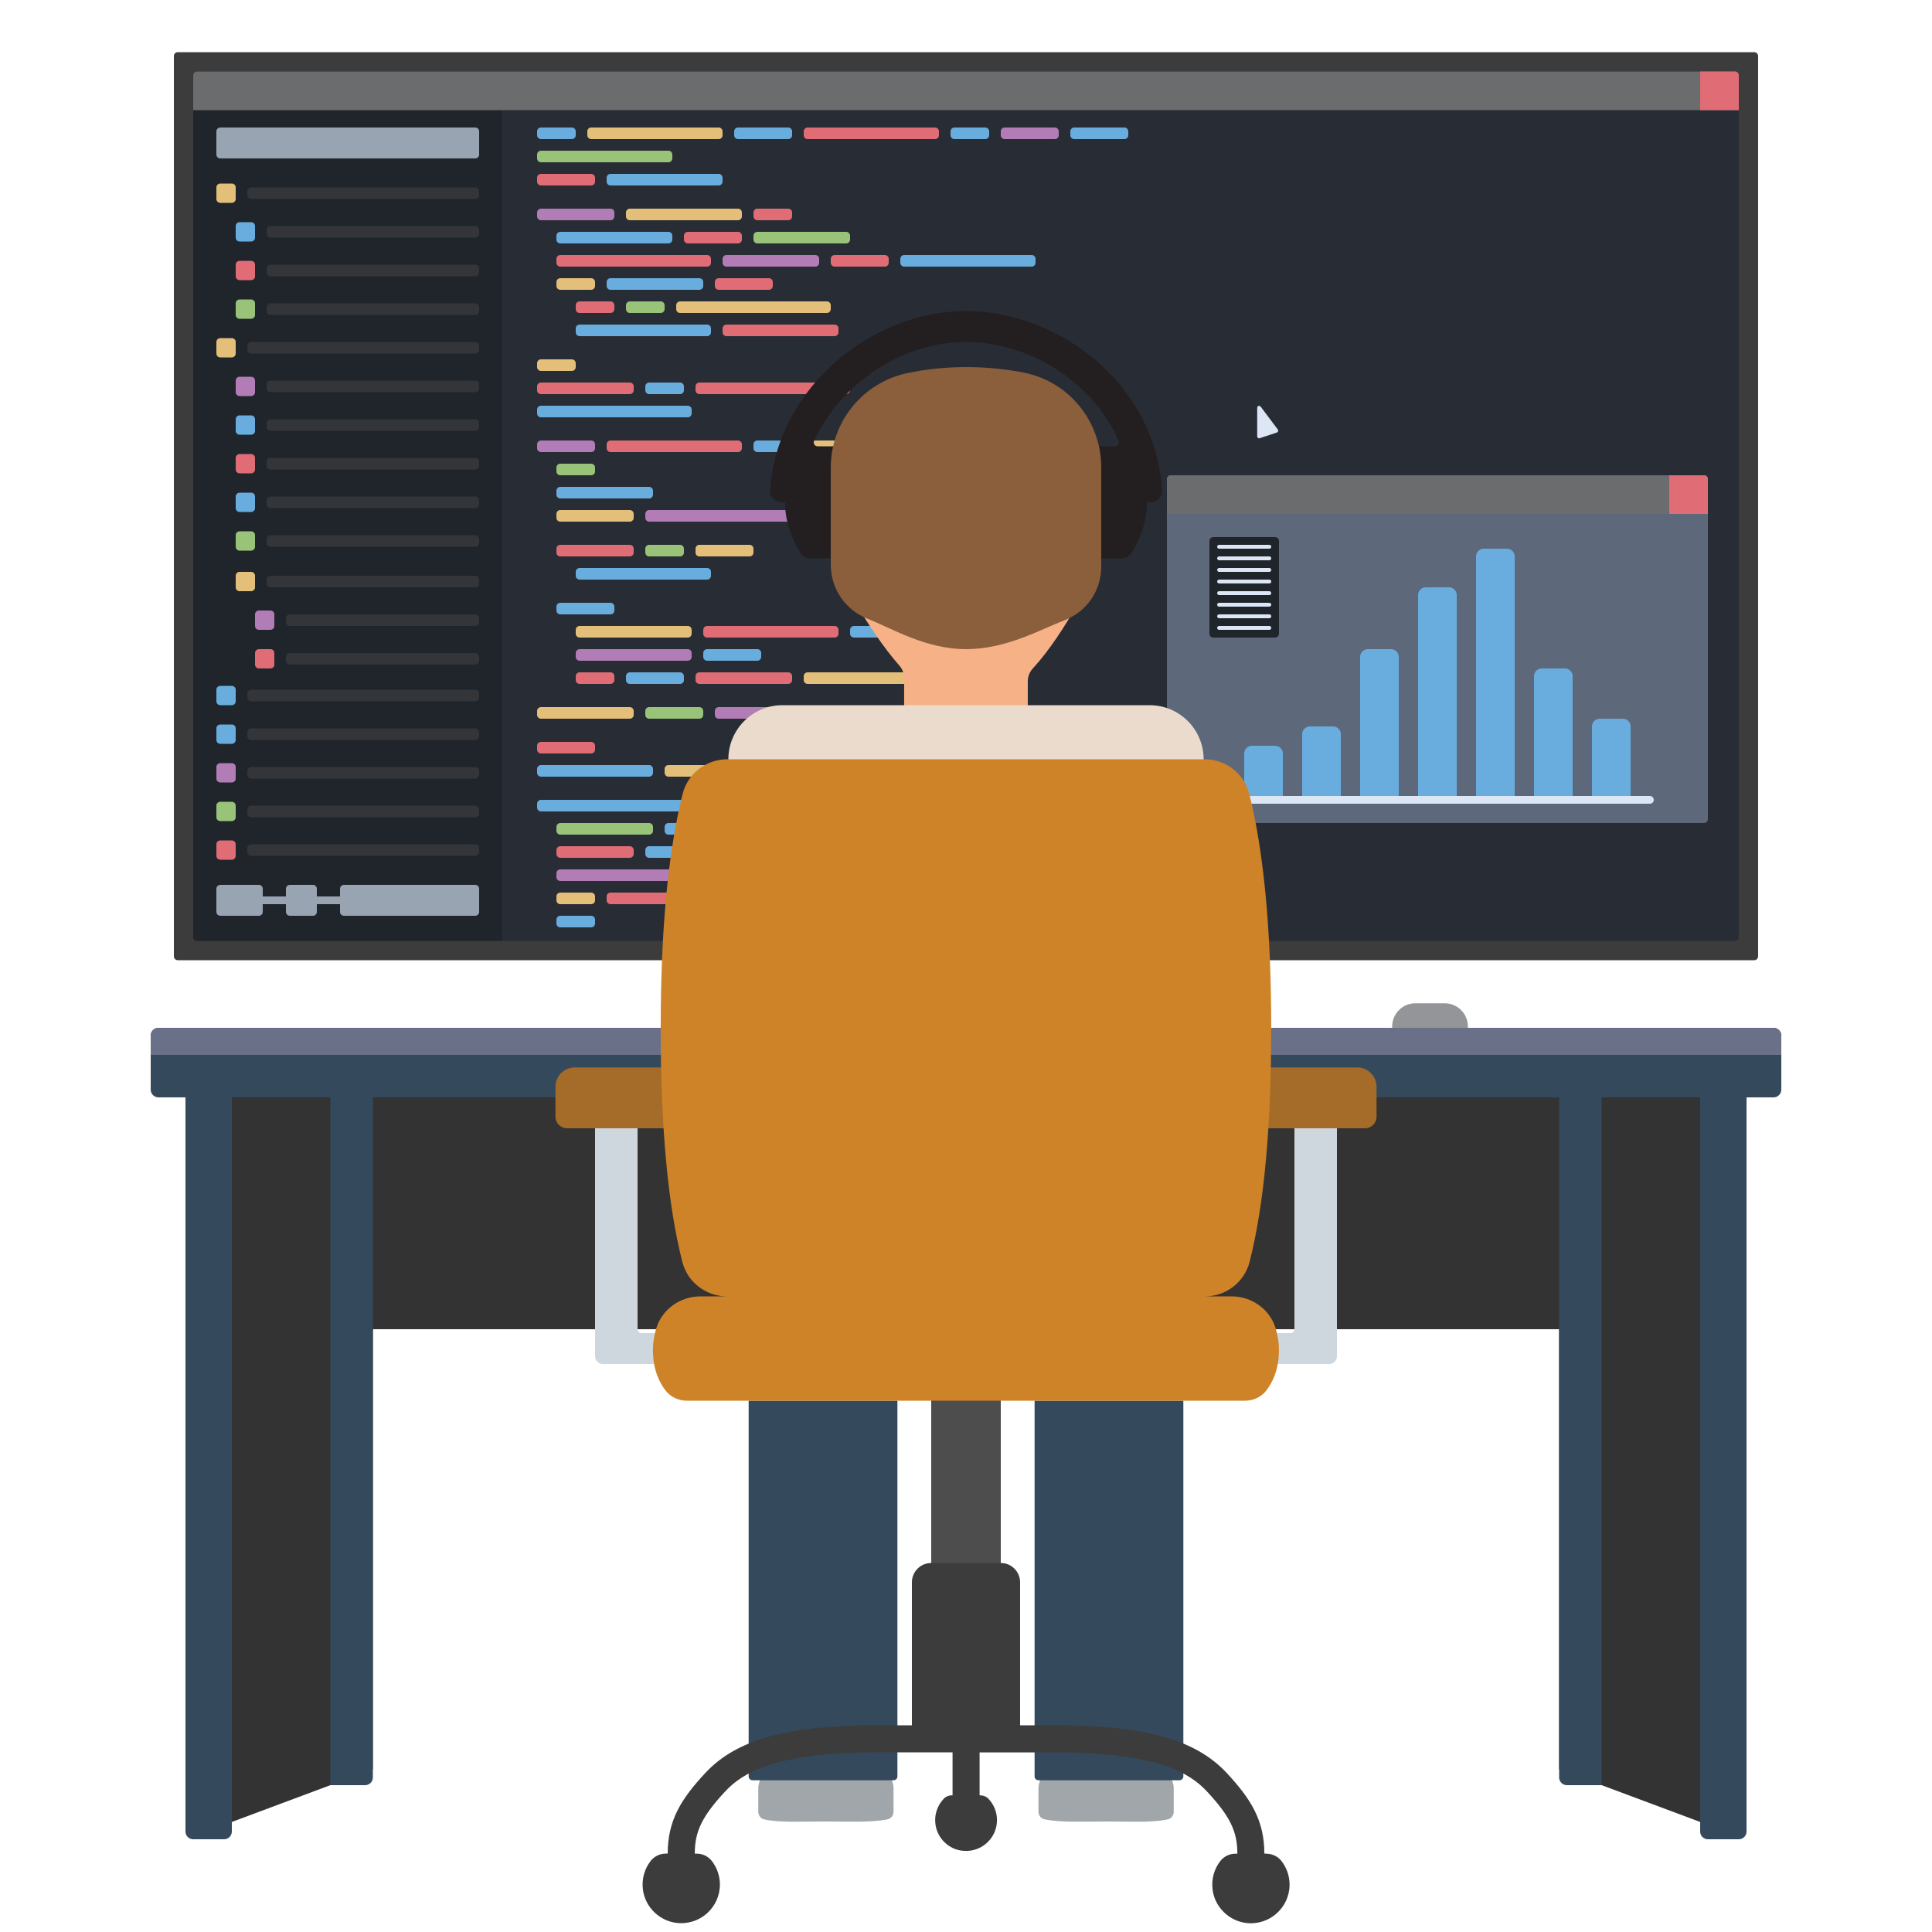
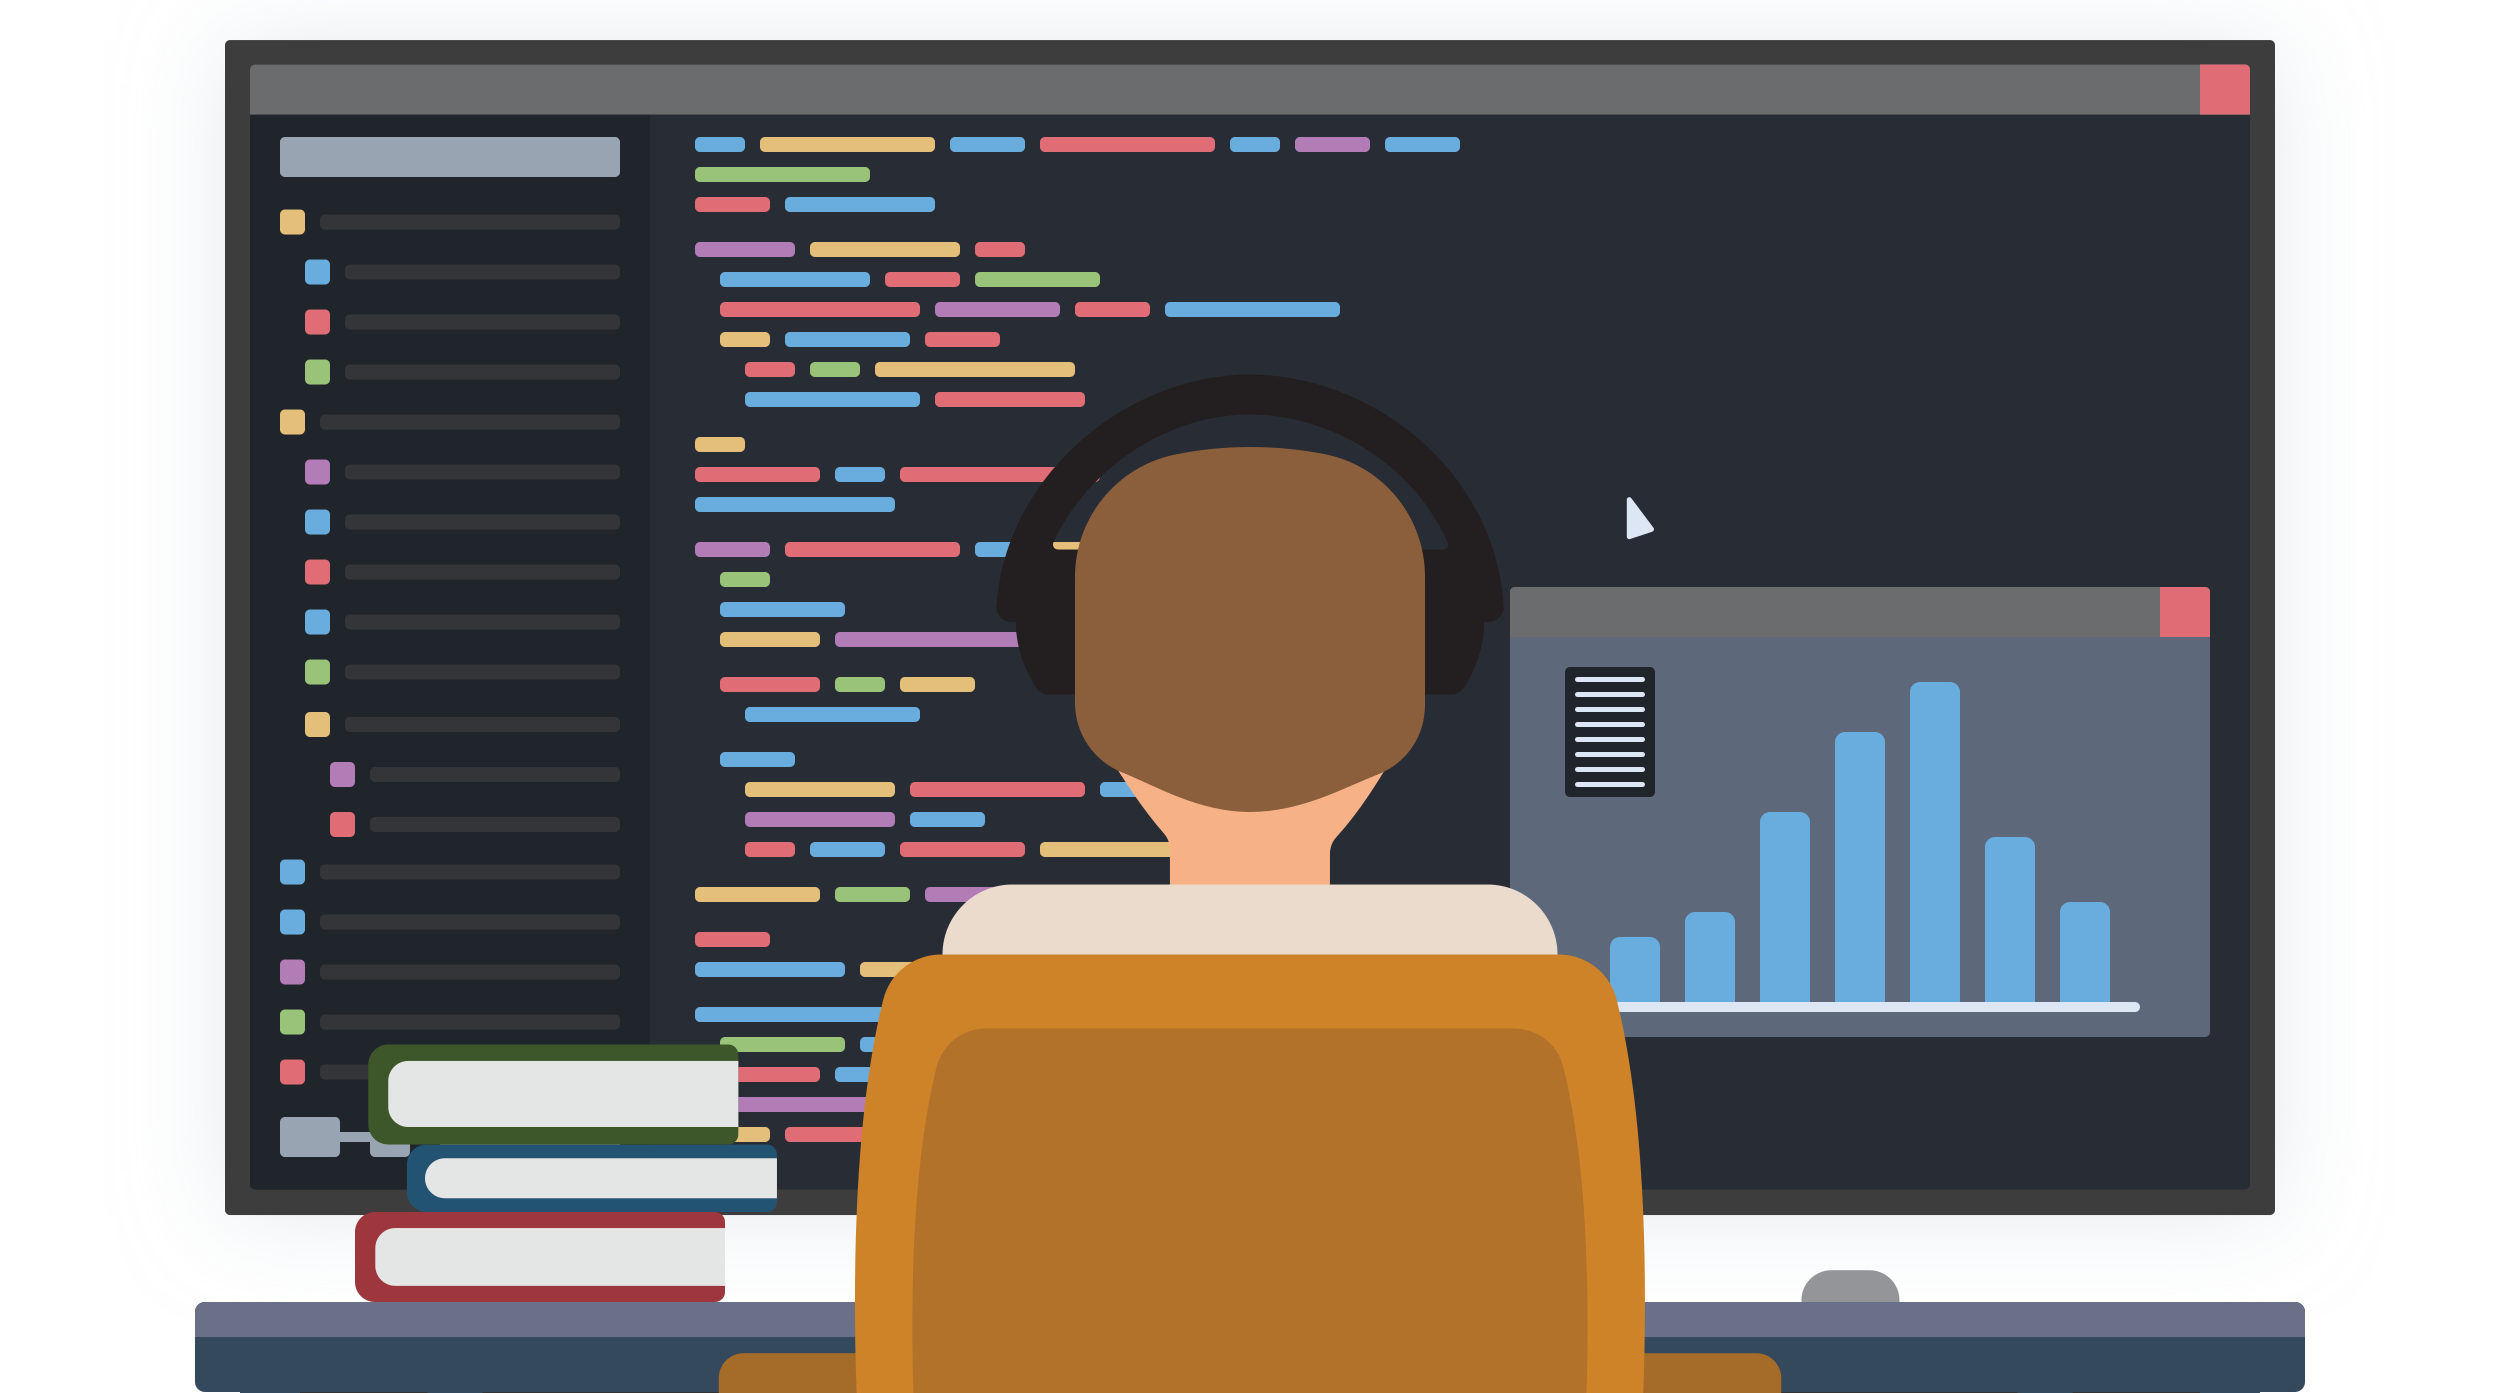
- <svg xmlns="http://www.w3.org/2000/svg" viewBox="0 0 500 500">
+ <svg xmlns="http://www.w3.org/2000/svg" viewBox="0 0 500 278.52">
  <defs>
    <style>
      .cls-1 {
-         fill: #343538;
-       }
- 
-       .cls-1, .cls-2, .cls-3, .cls-4, .cls-5, .cls-6, .cls-7, .cls-8, .cls-9, .cls-10, .cls-11, .cls-12, .cls-13, .cls-14, .cls-15, .cls-16, .cls-17, .cls-18, .cls-19, .cls-20, .cls-21, .cls-22, .cls-23, .cls-24, .cls-25, .cls-26 {
-         stroke-width: 0px;
+         fill: #3e572a;
      }

      .cls-2 {
-         fill: #5e687b;
+         fill: #e4bf7a;
      }

      .cls-3 {
-         fill: #a0a6aa;
+         fill: #99a4b2;
      }

      .cls-4 {
+         fill: #ce8329;
+       }
+ 
+       .cls-5 {
+         fill: #333;
+       }
+ 
+       .cls-6 {
+         fill: #9e363e;
+       }
+ 
+       .cls-7 {
+         fill: #231f20;
+       }
+ 
+       .cls-8 {
        fill: #6a6c6e;
      }

-       .cls-5 {
-         fill: #231f20;
-       }
- 
-       .cls-6 {
-         fill: #333;
-       }
- 
-       .cls-7 {
-         fill: #ced7dd;
-       }
- 
-       .cls-8 {
+       .cls-9 {
+         fill: #b2722a;
+       }
+ 
+       .cls-10 {
+         fill: #f6b286;
+       }
+ 
+       .cls-11 {
+         fill: #99c379;
+       }
+ 
+       .cls-12 {
+         fill: #282c34;
+       }
+ 
+       .cls-13 {
+         fill: #8b5e3c;
+       }
+ 
+       .cls-14 {
+         fill: #697087;
+       }
+ 
+       .cls-15 {
+         fill: #235373;
+       }
+ 
+       .cls-16 {
+         fill: #eadbcc;
+       }
+ 
+       .cls-17 {
+         fill: #3c3c3c;
+         filter: url(#outer-glow-1);
+       }
+ 
+       .cls-18 {
+         fill: #939598;
+       }
+ 
+       .cls-19 {
+         fill: #dde6f5;
+       }
+ 
+       .cls-20 {
        fill: #e06c75;
-       }
- 
-       .cls-9 {
-         fill: #4d4d4e;
-       }
- 
-       .cls-10 {
-         fill: #eadbcc;
-       }
- 
-       .cls-11 {
-         fill: #99a4b2;
-       }
- 
-       .cls-12 {
-         fill: #ce8329;
-       }
- 
-       .cls-13 {
-         fill: #69addf;
-       }
- 
-       .cls-14 {
-         fill: #a56b28;
-       }
- 
-       .cls-15 {
-         fill: #3c3c3c;
-       }
- 
-       .cls-16 {
-         fill: #dde6f5;
-       }
- 
-       .cls-17 {
-         fill: #99c379;
-       }
- 
-       .cls-18 {
-         fill: #282c34;
-       }
- 
-       .cls-19 {
-         fill: #20252b;
-       }
- 
-       .cls-20 {
-         fill: #35495c;
      }

      .cls-21 {
        fill: #b27cb6;
      }

      .cls-22 {
-         fill: #f6b286;
+         fill: #a56b28;
      }

      .cls-23 {
-         fill: #939598;
+         fill: #5e687b;
      }

      .cls-24 {
-         fill: #8b5e3c;
+         fill: #20252b;
      }

      .cls-25 {
-         fill: #e4bf7a;
+         fill: #e4e5e5;
      }

      .cls-26 {
-         fill: #697087;
+         fill: #69addf;
+       }
+ 
+       .cls-27 {
+         fill: #35495c;
+       }
+ 
+       .cls-28 {
+         fill: #343538;
      }
    </style>
+     <filter id="outer-glow-1" filterUnits="userSpaceOnUse">
+       <feOffset dx="0" dy="0" />
+       <feGaussianBlur result="blur" stdDeviation="10" />
+       <feFlood flood-color="#ced7dd" flood-opacity=".5" />
+       <feComposite in2="blur" operator="in" />
+       <feComposite in="SourceGraphic" />
+     </filter>
  </defs>
  <g id="Screen">
-     <rect id="Bezel" class="cls-15" x="45" y="13.5" width="410" height="235" rx="1" ry="1" />
-     <rect id="Dispaly" class="cls-18" x="50" y="18.5" width="400" height="225" rx="1" ry="1" />
+     <rect id="Bezel" class="cls-17" x="45" y="8.01" width="410" height="235" rx="1" ry="1" />
+     <rect id="Dispaly" class="cls-12" x="50" y="12.9" width="400" height="225" rx="1" ry="1" />
    <g id="On-Screen">
-       <g id="Main_Window" data-name="Main Window">
+       <g id="Main_Window">
        <g id="Text">
-           <rect class="cls-13" x="144" y="237" width="10" height="3" rx="1" ry="1" />
-           <rect class="cls-25" x="144" y="231" width="10" height="3" rx="1" ry="1" />
-           <rect class="cls-25" x="185" y="219" width="10" height="3" rx="1" ry="1" />
-           <rect class="cls-13" x="172" y="213" width="10" height="3" rx="1" ry="1" />
-           <rect class="cls-13" x="195" y="198" width="10" height="3" rx="1" ry="1" />
-           <rect class="cls-17" x="167" y="141" width="10" height="3" rx="1" ry="1" />
-           <rect class="cls-8" x="210" y="132" width="10" height="3" rx="1" ry="1" />
-           <rect class="cls-13" x="195" y="114" width="10" height="3" rx="1" ry="1" />
-           <rect class="cls-13" x="167" y="99" width="10" height="3" rx="1" ry="1" />
-           <rect class="cls-25" x="139" y="93" width="10" height="3" rx="1" ry="1" />
-           <rect class="cls-17" x="162" y="78" width="10" height="3" rx="1" ry="1" />
-           <rect class="cls-13" x="139" y="33" width="10" height="3" rx="1" ry="1" />
-           <rect class="cls-13" x="220" y="162" width="10" height="3" rx="1" ry="1" />
-           <rect class="cls-8" x="149" y="78" width="10" height="3" rx="1" ry="1" />
-           <rect class="cls-17" x="144" y="120" width="10" height="3" rx="1" ry="1" />
-           <rect class="cls-25" x="144" y="72" width="10" height="3" rx="1" ry="1" />
-           <rect class="cls-8" x="195" y="54" width="10" height="3" rx="1" ry="1" />
-           <rect class="cls-13" x="246" y="33" width="10" height="3" rx="1" ry="1" />
-           <rect class="cls-8" x="149" y="174" width="10" height="3" rx="1" ry="1" />
-           <rect class="cls-8" x="139" y="45" width="15" height="3" rx="1" ry="1" />
-           <rect class="cls-13" x="167" y="219" width="15" height="3" rx="1" ry="1" />
-           <rect class="cls-8" x="139" y="192" width="15" height="3" rx="1" ry="1" />
-           <rect class="cls-17" x="167" y="183" width="15" height="3" rx="1" ry="1" />
-           <rect class="cls-13" x="162" y="174" width="15" height="3" rx="1" ry="1" />
-           <rect class="cls-25" x="180" y="141" width="15" height="3" rx="1" ry="1" />
-           <rect class="cls-8" x="185" y="72" width="15" height="3" rx="1" ry="1" />
-           <rect class="cls-13" x="190" y="33" width="15" height="3" rx="1" ry="1" />
-           <rect class="cls-21" x="259" y="33" width="15" height="3" rx="1" ry="1" />
-           <rect class="cls-13" x="144" y="156" width="15" height="3" rx="1" ry="1" />
-           <rect class="cls-8" x="215" y="66" width="15" height="3" rx="1" ry="1" />
-           <rect class="cls-13" x="277" y="33" width="15" height="3" rx="1" ry="1" />
-           <rect class="cls-13" x="182" y="168" width="15" height="3" rx="1" ry="1" />
-           <rect class="cls-17" x="233" y="162" width="15" height="3" rx="1" ry="1" />
-           <rect class="cls-8" x="177" y="60" width="15" height="3" rx="1" ry="1" />
-           <rect class="cls-21" x="139" y="114" width="15" height="3" rx="1" ry="1" />
-           <rect class="cls-17" x="144" y="213" width="25" height="3" rx="1" ry="1" />
-           <rect class="cls-25" x="139" y="183" width="25" height="3" rx="1" ry="1" />
-           <rect class="cls-8" x="180" y="174" width="25" height="3" rx="1" ry="1" />
-           <rect class="cls-13" x="144" y="126" width="25" height="3" rx="1" ry="1" />
-           <rect class="cls-8" x="139" y="99" width="25" height="3" rx="1" ry="1" />
-           <rect class="cls-13" x="157" y="72" width="25" height="3" rx="1" ry="1" />
-           <rect class="cls-21" x="187" y="66" width="25" height="3" rx="1" ry="1" />
-           <rect class="cls-17" x="195" y="60" width="25" height="3" rx="1" ry="1" />
-           <rect class="cls-25" x="208" y="174" width="35" height="3" rx="1" ry="1" />
-           <rect class="cls-13" x="149" y="84" width="35" height="3" rx="1" ry="1" />
-           <rect class="cls-8" x="208" y="33" width="35" height="3" rx="1" ry="1" />
-           <rect class="cls-13" x="149" y="147" width="35" height="3" rx="1" ry="1" />
-           <rect class="cls-8" x="157" y="114" width="35" height="3" rx="1" ry="1" />
-           <rect class="cls-13" x="233" y="66" width="35" height="3" rx="1" ry="1" />
-           <rect class="cls-17" x="139" y="39" width="35" height="3" rx="1" ry="1" />
-           <rect class="cls-25" x="152" y="33" width="35" height="3" rx="1" ry="1" />
-           <rect class="cls-8" x="182" y="162" width="35" height="3" rx="1" ry="1" />
-           <rect class="cls-8" x="144" y="219" width="20" height="3" rx="1" ry="1" />
-           <rect class="cls-25" x="172" y="198" width="20" height="3" rx="1" ry="1" />
-           <rect class="cls-21" x="185" y="183" width="20" height="3" rx="1" ry="1" />
-           <rect class="cls-8" x="144" y="141" width="20" height="3" rx="1" ry="1" />
-           <rect class="cls-25" x="144" y="132" width="20" height="3" rx="1" ry="1" />
-           <rect class="cls-25" x="208" y="114" width="20" height="3" rx="1" ry="1" />
-           <rect class="cls-21" x="139" y="54" width="20" height="3" rx="1" ry="1" />
-           <rect class="cls-8" x="182" y="207" width="20" height="3" rx="1" ry="1" />
-           <rect class="cls-8" x="157" y="231" width="30" height="3" rx="1" ry="1" />
-           <rect class="cls-21" x="149" y="168" width="30" height="3" rx="1" ry="1" />
-           <rect class="cls-8" x="187" y="84" width="30" height="3" rx="1" ry="1" />
-           <rect class="cls-13" x="157" y="45" width="30" height="3" rx="1" ry="1" />
-           <rect class="cls-13" x="139" y="198" width="30" height="3" rx="1" ry="1" />
-           <rect class="cls-25" x="149" y="162" width="30" height="3" rx="1" ry="1" />
-           <rect class="cls-13" x="144" y="60" width="30" height="3" rx="1" ry="1" />
-           <rect class="cls-25" x="162" y="54" width="30" height="3" rx="1" ry="1" />
-           <rect class="cls-21" x="144" y="225" width="40" height="3" rx="1" ry="1" />
-           <rect class="cls-13" x="139" y="207" width="40" height="3" rx="1" ry="1" />
-           <rect class="cls-21" x="167" y="132" width="40" height="3" rx="1" ry="1" />
-           <rect class="cls-13" x="139" y="105" width="40" height="3" rx="1" ry="1" />
-           <rect class="cls-8" x="180" y="99" width="40" height="3" rx="1" ry="1" />
-           <rect class="cls-25" x="175" y="78" width="40" height="3" rx="1" ry="1" />
-           <rect class="cls-8" x="144" y="66" width="40" height="3" rx="1" ry="1" />
+           <rect class="cls-26" x="144" y="231.4" width="10" height="3" rx="1" ry="1" />
+           <rect class="cls-2" x="144" y="225.4" width="10" height="3" rx="1" ry="1" />
+           <rect class="cls-2" x="185" y="213.4" width="10" height="3" rx="1" ry="1" />
+           <rect class="cls-26" x="172" y="207.4" width="10" height="3" rx="1" ry="1" />
+           <rect class="cls-26" x="195" y="192.4" width="10" height="3" rx="1" ry="1" />
+           <rect class="cls-11" x="167" y="135.4" width="10" height="3" rx="1" ry="1" />
+           <rect class="cls-20" x="210" y="126.4" width="10" height="3" rx="1" ry="1" />
+           <rect class="cls-26" x="195" y="108.4" width="10" height="3" rx="1" ry="1" />
+           <rect class="cls-26" x="167" y="93.4" width="10" height="3" rx="1" ry="1" />
+           <rect class="cls-2" x="139" y="87.4" width="10" height="3" rx="1" ry="1" />
+           <rect class="cls-11" x="162" y="72.4" width="10" height="3" rx="1" ry="1" />
+           <rect class="cls-26" x="139" y="27.4" width="10" height="3" rx="1" ry="1" />
+           <rect class="cls-26" x="220" y="156.4" width="10" height="3" rx="1" ry="1" />
+           <rect class="cls-20" x="149" y="72.4" width="10" height="3" rx="1" ry="1" />
+           <rect class="cls-11" x="144" y="114.4" width="10" height="3" rx="1" ry="1" />
+           <rect class="cls-2" x="144" y="66.4" width="10" height="3" rx="1" ry="1" />
+           <rect class="cls-20" x="195" y="48.4" width="10" height="3" rx="1" ry="1" />
+           <rect class="cls-26" x="246" y="27.4" width="10" height="3" rx="1" ry="1" />
+           <rect class="cls-20" x="149" y="168.4" width="10" height="3" rx="1" ry="1" />
+           <rect class="cls-20" x="139" y="39.4" width="15" height="3" rx="1" ry="1" />
+           <rect class="cls-26" x="167" y="213.4" width="15" height="3" rx="1" ry="1" />
+           <rect class="cls-20" x="139" y="186.4" width="15" height="3" rx="1" ry="1" />
+           <rect class="cls-11" x="167" y="177.4" width="15" height="3" rx="1" ry="1" />
+           <rect class="cls-26" x="162" y="168.4" width="15" height="3" rx="1" ry="1" />
+           <rect class="cls-2" x="180" y="135.4" width="15" height="3" rx="1" ry="1" />
+           <rect class="cls-20" x="185" y="66.4" width="15" height="3" rx="1" ry="1" />
+           <rect class="cls-26" x="190" y="27.4" width="15" height="3" rx="1" ry="1" />
+           <rect class="cls-21" x="259" y="27.4" width="15" height="3" rx="1" ry="1" />
+           <rect class="cls-26" x="144" y="150.4" width="15" height="3" rx="1" ry="1" />
+           <rect class="cls-20" x="215" y="60.4" width="15" height="3" rx="1" ry="1" />
+           <rect class="cls-26" x="277" y="27.4" width="15" height="3" rx="1" ry="1" />
+           <rect class="cls-26" x="182" y="162.4" width="15" height="3" rx="1" ry="1" />
+           <rect class="cls-11" x="233" y="156.4" width="15" height="3" rx="1" ry="1" />
+           <rect class="cls-20" x="177" y="54.4" width="15" height="3" rx="1" ry="1" />
+           <rect class="cls-21" x="139" y="108.4" width="15" height="3" rx="1" ry="1" />
+           <rect class="cls-11" x="144" y="207.4" width="25" height="3" rx="1" ry="1" />
+           <rect class="cls-2" x="139" y="177.4" width="25" height="3" rx="1" ry="1" />
+           <rect class="cls-20" x="180" y="168.4" width="25" height="3" rx="1" ry="1" />
+           <rect class="cls-26" x="144" y="120.4" width="25" height="3" rx="1" ry="1" />
+           <rect class="cls-20" x="139" y="93.4" width="25" height="3" rx="1" ry="1" />
+           <rect class="cls-26" x="157" y="66.4" width="25" height="3" rx="1" ry="1" />
+           <rect class="cls-21" x="187" y="60.4" width="25" height="3" rx="1" ry="1" />
+           <rect class="cls-11" x="195" y="54.4" width="25" height="3" rx="1" ry="1" />
+           <rect class="cls-2" x="208" y="168.4" width="35" height="3" rx="1" ry="1" />
+           <rect class="cls-26" x="149" y="78.4" width="35" height="3" rx="1" ry="1" />
+           <rect class="cls-20" x="208" y="27.4" width="35" height="3" rx="1" ry="1" />
+           <rect class="cls-26" x="149" y="141.4" width="35" height="3" rx="1" ry="1" />
+           <rect class="cls-20" x="157" y="108.4" width="35" height="3" rx="1" ry="1" />
+           <rect class="cls-26" x="233" y="60.4" width="35" height="3" rx="1" ry="1" />
+           <rect class="cls-11" x="139" y="33.4" width="35" height="3" rx="1" ry="1" />
+           <rect class="cls-2" x="152" y="27.4" width="35" height="3" rx="1" ry="1" />
+           <rect class="cls-20" x="182" y="156.4" width="35" height="3" rx="1" ry="1" />
+           <rect class="cls-20" x="144" y="213.4" width="20" height="3" rx="1" ry="1" />
+           <rect class="cls-2" x="172" y="192.4" width="20" height="3" rx="1" ry="1" />
+           <rect class="cls-21" x="185" y="177.4" width="20" height="3" rx="1" ry="1" />
+           <rect class="cls-20" x="144" y="135.4" width="20" height="3" rx="1" ry="1" />
+           <rect class="cls-2" x="144" y="126.4" width="20" height="3" rx="1" ry="1" />
+           <rect class="cls-2" x="208" y="108.4" width="20" height="3" rx="1" ry="1" />
+           <rect class="cls-21" x="139" y="48.4" width="20" height="3" rx="1" ry="1" />
+           <rect class="cls-20" x="182" y="201.4" width="20" height="3" rx="1" ry="1" />
+           <rect class="cls-20" x="157" y="225.4" width="30" height="3" rx="1" ry="1" />
+           <rect class="cls-21" x="149" y="162.4" width="30" height="3" rx="1" ry="1" />
+           <rect class="cls-20" x="187" y="78.4" width="30" height="3" rx="1" ry="1" />
+           <rect class="cls-26" x="157" y="39.4" width="30" height="3" rx="1" ry="1" />
+           <rect class="cls-26" x="139" y="192.4" width="30" height="3" rx="1" ry="1" />
+           <rect class="cls-2" x="149" y="156.4" width="30" height="3" rx="1" ry="1" />
+           <rect class="cls-26" x="144" y="54.4" width="30" height="3" rx="1" ry="1" />
+           <rect class="cls-2" x="162" y="48.4" width="30" height="3" rx="1" ry="1" />
+           <rect class="cls-21" x="144" y="219.4" width="40" height="3" rx="1" ry="1" />
+           <rect class="cls-26" x="139" y="201.4" width="40" height="3" rx="1" ry="1" />
+           <rect class="cls-21" x="167" y="126.4" width="40" height="3" rx="1" ry="1" />
+           <rect class="cls-26" x="139" y="99.4" width="40" height="3" rx="1" ry="1" />
+           <rect class="cls-20" x="180" y="93.4" width="40" height="3" rx="1" ry="1" />
+           <rect class="cls-2" x="175" y="72.4" width="40" height="3" rx="1" ry="1" />
+           <rect class="cls-20" x="144" y="60.4" width="40" height="3" rx="1" ry="1" />
        </g>
        <g id="Sidebar">
-           <path id="Base" class="cls-19" d="M50,28.5h80v215H51c-.55,0-1-.45-1-1V28.5h0Z" />
+           <path id="Base" class="cls-24" d="M50,22.9h80v215H51c-.55,0-1-.45-1-1V22.9h0Z" />
          <g id="Items">
-             <g id="Item_5" data-name="Item 5">
-               <rect id="Text-2" data-name="Text" class="cls-1" x="64" y="218.5" width="60" height="3" rx="1" ry="1" />
-               <rect id="Icon" class="cls-8" x="56" y="217.5" width="5" height="5" rx="1" ry="1" />
-             </g>
-             <g id="Item_4" data-name="Item 4">
-               <rect id="Text-3" data-name="Text" class="cls-1" x="64" y="208.5" width="60" height="3" rx="1" ry="1" />
-               <rect id="Icon-2" data-name="Icon" class="cls-17" x="56" y="207.5" width="5" height="5" rx="1" ry="1" />
-             </g>
-             <g id="Item_3" data-name="Item 3">
-               <rect id="Text-4" data-name="Text" class="cls-1" x="64" y="198.5" width="60" height="3" rx="1" ry="1" />
-               <rect id="Icon-3" data-name="Icon" class="cls-21" x="56" y="197.5" width="5" height="5" rx="1" ry="1" />
-             </g>
-             <g id="Item_2" data-name="Item 2">
-               <rect id="Text-5" data-name="Text" class="cls-1" x="64" y="188.5" width="60" height="3" rx="1" ry="1" />
-               <rect id="Icon-4" data-name="Icon" class="cls-13" x="56" y="187.5" width="5" height="5" rx="1" ry="1" />
-             </g>
-             <g id="Item_1" data-name="Item 1">
-               <rect id="Text-6" data-name="Text" class="cls-1" x="64" y="178.5" width="60" height="3" rx="1" ry="1" />
-               <rect id="Icon-5" data-name="Icon" class="cls-13" x="56" y="177.5" width="5" height="5" rx="1" ry="1" />
-             </g>
-             <g id="Folder_2" data-name="Folder 2">
+             <g id="Item_5">
+               <rect id="Text-2" data-name="Text" class="cls-28" x="64" y="212.9" width="60" height="3" rx="1" ry="1" />
+               <rect id="Icon" class="cls-20" x="56" y="211.9" width="5" height="5" rx="1" ry="1" />
+             </g>
+             <g id="Item_4">
+               <rect id="Text-3" data-name="Text" class="cls-28" x="64" y="202.9" width="60" height="3" rx="1" ry="1" />
+               <rect id="Icon-2" data-name="Icon" class="cls-11" x="56" y="201.9" width="5" height="5" rx="1" ry="1" />
+             </g>
+             <g id="Item_3">
+               <rect id="Text-4" data-name="Text" class="cls-28" x="64" y="192.9" width="60" height="3" rx="1" ry="1" />
+               <rect id="Icon-3" data-name="Icon" class="cls-21" x="56" y="191.9" width="5" height="5" rx="1" ry="1" />
+             </g>
+             <g id="Item_2">
+               <rect id="Text-5" data-name="Text" class="cls-28" x="64" y="182.9" width="60" height="3" rx="1" ry="1" />
+               <rect id="Icon-4" data-name="Icon" class="cls-26" x="56" y="181.9" width="5" height="5" rx="1" ry="1" />
+             </g>
+             <g id="Item_1">
+               <rect id="Text-6" data-name="Text" class="cls-28" x="64" y="172.9" width="60" height="3" rx="1" ry="1" />
+               <rect id="Icon-5" data-name="Icon" class="cls-26" x="56" y="171.9" width="5" height="5" rx="1" ry="1" />
+             </g>
+             <g id="Folder_2">
              <g id="Subfolder">
-                 <g id="Item_2-2" data-name="Item 2">
-                   <rect id="Text-7" data-name="Text" class="cls-1" x="74" y="169" width="50" height="3" rx="1" ry="1" />
-                   <rect id="Icon-6" data-name="Icon" class="cls-8" x="66" y="168" width="5" height="5" rx="1" ry="1" />
+                 <g id="Item_2-2" data-name="Item_2">
+                   <rect id="Text-7" data-name="Text" class="cls-28" x="74" y="163.4" width="50" height="3" rx="1" ry="1" />
+                   <rect id="Icon-6" data-name="Icon" class="cls-20" x="66" y="162.4" width="5" height="5" rx="1" ry="1" />
                </g>
-                 <g id="Item_1-2" data-name="Item 1">
-                   <rect id="Text-8" data-name="Text" class="cls-1" x="74" y="159" width="50" height="3" rx="1" ry="1" />
-                   <rect id="Icon-7" data-name="Icon" class="cls-21" x="66" y="158" width="5" height="5" rx="1" ry="1" />
+                 <g id="Item_1-2" data-name="Item_1">
+                   <rect id="Text-8" data-name="Text" class="cls-28" x="74" y="153.4" width="50" height="3" rx="1" ry="1" />
+                   <rect id="Icon-7" data-name="Icon" class="cls-21" x="66" y="152.4" width="5" height="5" rx="1" ry="1" />
                </g>
                <g id="Folder">
-                   <rect id="Text-9" data-name="Text" class="cls-1" x="69" y="149" width="55" height="3" rx="1" ry="1" />
-                   <rect id="Icon-8" data-name="Icon" class="cls-25" x="61" y="148" width="5" height="5" rx="1" ry="1" />
+                   <rect id="Text-9" data-name="Text" class="cls-28" x="69" y="143.4" width="55" height="3" rx="1" ry="1" />
+                   <rect id="Icon-8" data-name="Icon" class="cls-2" x="61" y="142.4" width="5" height="5" rx="1" ry="1" />
                </g>
              </g>
-               <g id="Item_5-2" data-name="Item 5">
-                 <rect id="Text-10" data-name="Text" class="cls-1" x="69" y="138.5" width="55" height="3" rx="1" ry="1" />
-                 <rect id="Icon-9" data-name="Icon" class="cls-17" x="61" y="137.5" width="5" height="5" rx="1" ry="1" />
-               </g>
-               <g id="Item_4-2" data-name="Item 4">
-                 <rect id="Text-11" data-name="Text" class="cls-1" x="69" y="128.5" width="55" height="3" rx="1" ry="1" />
-                 <rect id="Icon-10" data-name="Icon" class="cls-13" x="61" y="127.5" width="5" height="5" rx="1" ry="1" />
-               </g>
-               <g id="Item_3-2" data-name="Item 3">
-                 <rect id="Text-12" data-name="Text" class="cls-1" x="69" y="118.5" width="55" height="3" rx="1" ry="1" />
-                 <rect id="Icon-11" data-name="Icon" class="cls-8" x="61" y="117.5" width="5" height="5" rx="1" ry="1" />
-               </g>
-               <g id="Item_2-3" data-name="Item 2">
-                 <rect id="Text-13" data-name="Text" class="cls-1" x="69" y="108.5" width="55" height="3" rx="1" ry="1" />
-                 <rect id="Icon-12" data-name="Icon" class="cls-13" x="61" y="107.5" width="5" height="5" rx="1" ry="1" />
-               </g>
-               <g id="Item_1-3" data-name="Item 1">
-                 <rect id="Text-14" data-name="Text" class="cls-1" x="69" y="98.5" width="55" height="3" rx="1" ry="1" />
-                 <rect id="Icon-13" data-name="Icon" class="cls-21" x="61" y="97.5" width="5" height="5" rx="1" ry="1" />
+               <g id="Item_5-2" data-name="Item_5">
+                 <rect id="Text-10" data-name="Text" class="cls-28" x="69" y="132.9" width="55" height="3" rx="1" ry="1" />
+                 <rect id="Icon-9" data-name="Icon" class="cls-11" x="61" y="131.9" width="5" height="5" rx="1" ry="1" />
+               </g>
+               <g id="Item_4-2" data-name="Item_4">
+                 <rect id="Text-11" data-name="Text" class="cls-28" x="69" y="122.9" width="55" height="3" rx="1" ry="1" />
+                 <rect id="Icon-10" data-name="Icon" class="cls-26" x="61" y="121.9" width="5" height="5" rx="1" ry="1" />
+               </g>
+               <g id="Item_3-2" data-name="Item_3">
+                 <rect id="Text-12" data-name="Text" class="cls-28" x="69" y="112.9" width="55" height="3" rx="1" ry="1" />
+                 <rect id="Icon-11" data-name="Icon" class="cls-20" x="61" y="111.9" width="5" height="5" rx="1" ry="1" />
+               </g>
+               <g id="Item_2-3" data-name="Item_2">
+                 <rect id="Text-13" data-name="Text" class="cls-28" x="69" y="102.9" width="55" height="3" rx="1" ry="1" />
+                 <rect id="Icon-12" data-name="Icon" class="cls-26" x="61" y="101.9" width="5" height="5" rx="1" ry="1" />
+               </g>
+               <g id="Item_1-3" data-name="Item_1">
+                 <rect id="Text-14" data-name="Text" class="cls-28" x="69" y="92.9" width="55" height="3" rx="1" ry="1" />
+                 <rect id="Icon-13" data-name="Icon" class="cls-21" x="61" y="91.9" width="5" height="5" rx="1" ry="1" />
              </g>
              <g id="Folder-2" data-name="Folder">
-                 <rect id="Text-15" data-name="Text" class="cls-1" x="64" y="88.5" width="60" height="3" rx="1" ry="1" />
-                 <rect id="Icon-14" data-name="Icon" class="cls-25" x="56" y="87.5" width="5" height="5" rx="1" ry="1" />
-               </g>
-             </g>
-             <g id="Folder_1" data-name="Folder 1">
-               <g id="Item_4-3" data-name="Item 4">
-                 <rect id="Text-16" data-name="Text" class="cls-1" x="69" y="78.5" width="55" height="3" rx="1" ry="1" />
-                 <rect id="Icon-15" data-name="Icon" class="cls-17" x="61" y="77.5" width="5" height="5" rx="1" ry="1" />
-               </g>
-               <g id="Item_3-3" data-name="Item 3">
-                 <rect id="Text-17" data-name="Text" class="cls-1" x="69" y="68.5" width="55" height="3" rx="1" ry="1" />
-                 <rect id="Icon-16" data-name="Icon" class="cls-8" x="61" y="67.5" width="5" height="5" rx="1" ry="1" />
-               </g>
-               <g id="Item_1-4" data-name="Item 1">
-                 <rect id="Text-18" data-name="Text" class="cls-1" x="69" y="58.5" width="55" height="3" rx="1" ry="1" />
-                 <rect id="Icon-17" data-name="Icon" class="cls-13" x="61" y="57.5" width="5" height="5" rx="1" ry="1" />
+                 <rect id="Text-15" data-name="Text" class="cls-28" x="64" y="82.9" width="60" height="3" rx="1" ry="1" />
+                 <rect id="Icon-14" data-name="Icon" class="cls-2" x="56" y="81.9" width="5" height="5" rx="1" ry="1" />
+               </g>
+             </g>
+             <g id="Folder_1">
+               <g id="Item_4-3" data-name="Item_4">
+                 <rect id="Text-16" data-name="Text" class="cls-28" x="69" y="72.9" width="55" height="3" rx="1" ry="1" />
+                 <rect id="Icon-15" data-name="Icon" class="cls-11" x="61" y="71.9" width="5" height="5" rx="1" ry="1" />
+               </g>
+               <g id="Item_3-3" data-name="Item_3">
+                 <rect id="Text-17" data-name="Text" class="cls-28" x="69" y="62.9" width="55" height="3" rx="1" ry="1" />
+                 <rect id="Icon-16" data-name="Icon" class="cls-20" x="61" y="61.9" width="5" height="5" rx="1" ry="1" />
+               </g>
+               <g id="Item_1-4" data-name="Item_1">
+                 <rect id="Text-18" data-name="Text" class="cls-28" x="69" y="52.9" width="55" height="3" rx="1" ry="1" />
+                 <rect id="Icon-17" data-name="Icon" class="cls-26" x="61" y="51.9" width="5" height="5" rx="1" ry="1" />
              </g>
              <g id="Folder-3" data-name="Folder">
-                 <rect id="Text-19" data-name="Text" class="cls-1" x="64" y="48.5" width="60" height="3" rx="1" ry="1" />
-                 <rect id="Icon-18" data-name="Icon" class="cls-25" x="56" y="47.5" width="5" height="5" rx="1" ry="1" />
+                 <rect id="Text-19" data-name="Text" class="cls-28" x="64" y="42.9" width="60" height="3" rx="1" ry="1" />
+                 <rect id="Icon-18" data-name="Icon" class="cls-2" x="56" y="41.9" width="5" height="5" rx="1" ry="1" />
              </g>
            </g>
          </g>
-           <g id="Bottom_Buttons" data-name="Bottom Buttons">
-             <path class="cls-11" d="M88,230v2h-6v-2c0-.55-.45-1-1-1h-6c-.55,0-1,.45-1,1v2h-6v-2c0-.55-.45-1-1-1h-10c-.55,0-1,.45-1,1v6c0,.55.45,1,1,1h10c.55,0,1-.45,1-1v-2h6v2c0,.55.45,1,1,1h6c.55,0,1-.45,1-1v-2h6v2c0,.55.45,1,1,1h34c.55,0,1-.45,1-1v-6c0-.55-.45-1-1-1h-34c-.55,0-1,.45-1,1Z" />
+           <g id="Bottom_Buttons">
+             <path class="cls-3" d="M88,224.4v2h-6v-2c0-.55-.45-1-1-1h-6c-.55,0-1,.45-1,1v2h-6v-2c0-.55-.45-1-1-1h-10c-.55,0-1,.45-1,1v6c0,.55.45,1,1,1h10c.55,0,1-.45,1-1v-2h6v2c0,.55.45,1,1,1h6c.55,0,1-.45,1-1v-2h6v2c0,.55.45,1,1,1h34c.55,0,1-.45,1-1v-6c0-.55-.45-1-1-1h-34c-.55,0-1,.45-1,1Z" />
          </g>
-           <rect id="Search" class="cls-11" x="56" y="33" width="68" height="8" rx="1" ry="1" />
+           <rect id="Search" class="cls-3" x="56" y="27.4" width="68" height="8" rx="1" ry="1" />
        </g>
        <g id="Topbar">
-           <path class="cls-4" d="M51,18.5h398c.55,0,1,.45,1,1v9H50v-9c0-.55.45-1,1-1Z" />
-           <path id="Exit" class="cls-8" d="M440,18.5h9c.55,0,1,.45,1,1v9h-10v-10h0Z" />
-         </g>
-       </g>
-       <g id="Window_2" data-name="Window 2">
-         <rect id="Base-2" data-name="Base" class="cls-2" x="302" y="123" width="140" height="90" rx="1" ry="1" />
+           <path class="cls-8" d="M51,12.9h398c.55,0,1,.45,1,1v9H50v-9c0-.55.45-1,1-1Z" />
+           <path id="Exit" class="cls-20" d="M440,12.9h9c.55,0,1,.45,1,1v9h-10v-10h0Z" />
+         </g>
+       </g>
+       <g id="Window_2">
+         <rect id="Base-2" data-name="Base" class="cls-23" x="302" y="117.4" width="140" height="90" rx="1" ry="1" />
        <g id="Content">
          <g id="Chart">
-             <path id="Bar_7" data-name="Bar 7" class="cls-13" d="M414,186h6c1.1,0,2,.9,2,2v20h-10v-20c0-1.1.9-2,2-2Z" />
-             <path id="Bar_6" data-name="Bar 6" class="cls-13" d="M399,173h6c1.1,0,2,.9,2,2v33h-10v-33c0-1.1.9-2,2-2Z" />
-             <path id="Bar_5" data-name="Bar 5" class="cls-13" d="M384,142h6c1.1,0,2,.9,2,2v64h-10v-64c0-1.1.9-2,2-2Z" />
-             <path id="Bar_4" data-name="Bar 4" class="cls-13" d="M369,152h6c1.1,0,2,.9,2,2v54h-10v-54c0-1.1.9-2,2-2Z" />
-             <path id="Bar_3" data-name="Bar 3" class="cls-13" d="M354,168h6c1.1,0,2,.9,2,2v38h-10v-38c0-1.1.9-2,2-2Z" />
-             <path id="Bar_2" data-name="Bar 2" class="cls-13" d="M339,188h6c1.1,0,2,.9,2,2v18h-10v-18c0-1.1.9-2,2-2Z" />
-             <path id="Bar_1" data-name="Bar 1" class="cls-13" d="M324,193h6c1.1,0,2,.9,2,2v13h-10v-13c0-1.1.9-2,2-2Z" />
-             <rect id="Base-3" data-name="Base" class="cls-16" x="316" y="206" width="112" height="2" rx="1" ry="1" />
+             <path id="Bar_7" class="cls-26" d="M414,180.4h6c1.1,0,2,.9,2,2v20h-10v-20c0-1.1.9-2,2-2Z" />
+             <path id="Bar_6" class="cls-26" d="M399,167.4h6c1.1,0,2,.9,2,2v33h-10v-33c0-1.1.9-2,2-2Z" />
+             <path id="Bar_5" class="cls-26" d="M384,136.4h6c1.1,0,2,.9,2,2v64h-10v-64c0-1.1.9-2,2-2Z" />
+             <path id="Bar_4" class="cls-26" d="M369,146.4h6c1.1,0,2,.9,2,2v54h-10v-54c0-1.1.9-2,2-2Z" />
+             <path id="Bar_3" class="cls-26" d="M354,162.4h6c1.1,0,2,.9,2,2v38h-10v-38c0-1.1.9-2,2-2Z" />
+             <path id="Bar_2" class="cls-26" d="M339,182.4h6c1.1,0,2,.9,2,2v18h-10v-18c0-1.1.9-2,2-2Z" />
+             <path id="Bar_1" class="cls-26" d="M324,187.4h6c1.1,0,2,.9,2,2v13h-10v-13c0-1.1.9-2,2-2Z" />
+             <rect id="Base-3" data-name="Base" class="cls-19" x="316" y="200.4" width="112" height="2" rx="1" ry="1" />
          </g>
          <g id="Menu">
-             <rect class="cls-19" x="313" y="139" width="18" height="26" rx="1" ry="1" />
-             <rect class="cls-16" x="315" y="141" width="14" height="1" rx=".5" ry=".5" />
-             <rect class="cls-16" x="315" y="144" width="14" height="1" rx=".5" ry=".5" />
-             <rect class="cls-16" x="315" y="147" width="14" height="1" rx=".5" ry=".5" />
-             <rect class="cls-16" x="315" y="150" width="14" height="1" rx=".5" ry=".5" />
-             <rect class="cls-16" x="315" y="153" width="14" height="1" rx=".5" ry=".5" />
-             <rect class="cls-16" x="315" y="156" width="14" height="1" rx=".5" ry=".5" />
-             <rect class="cls-16" x="315" y="159" width="14" height="1" rx=".5" ry=".5" />
-             <rect class="cls-16" x="315" y="162" width="14" height="1" rx=".5" ry=".5" />
+             <rect class="cls-24" x="313" y="133.4" width="18" height="26" rx="1" ry="1" />
+             <rect class="cls-19" x="315" y="135.4" width="14" height="1" rx=".5" ry=".5" />
+             <rect class="cls-19" x="315" y="138.4" width="14" height="1" rx=".5" ry=".5" />
+             <rect class="cls-19" x="315" y="141.4" width="14" height="1" rx=".5" ry=".5" />
+             <rect class="cls-19" x="315" y="144.4" width="14" height="1" rx=".5" ry=".5" />
+             <rect class="cls-19" x="315" y="147.4" width="14" height="1" rx=".5" ry=".5" />
+             <rect class="cls-19" x="315" y="150.4" width="14" height="1" rx=".5" ry=".5" />
+             <rect class="cls-19" x="315" y="153.4" width="14" height="1" rx=".5" ry=".5" />
+             <rect class="cls-19" x="315" y="156.4" width="14" height="1" rx=".5" ry=".5" />
          </g>
        </g>
        <g id="Topbar-2" data-name="Topbar">
-           <path class="cls-4" d="M303,123h138c.55,0,1,.45,1,1v9h-140v-9c0-.55.45-1,1-1Z" />
-           <path id="Exit-2" data-name="Exit" class="cls-8" d="M432,123h9c.55,0,1,.45,1,1v9h-10v-10h0Z" />
-         </g>
-       </g>
-       <path id="Cursor" class="cls-16" d="M325.36,105.53v7.41c0,.34.33.58.66.47l4.44-1.48c.32-.11.45-.5.24-.77l-4.44-5.92c-.29-.38-.9-.18-.9.3Z" />
+           <path class="cls-8" d="M303,117.4h138c.55,0,1,.45,1,1v9h-140v-9c0-.55.45-1,1-1Z" />
+           <path id="Exit-2" data-name="Exit" class="cls-20" d="M432,117.4h9c.55,0,1,.45,1,1v9h-10v-10h0Z" />
+         </g>
+       </g>
+       <path id="Cursor" class="cls-19" d="M325.36,99.93v7.41c0,.34.33.58.66.47l4.44-1.48c.32-.11.45-.5.24-.77l-4.44-5.92c-.29-.38-.9-.18-.9.3Z" />
    </g>
  </g>
  <g id="Desk">
-     <polygon class="cls-6" points="409 278 403.5 278 96.5 278 91 278 54 278 54 473.76 96.5 457.89 96.5 344 403.5 344 403.5 457.89 446 473.76 446 278 409 278" />
-     <path class="cls-20" d="M459,266H41c-1.1,0-2,.9-2,2v14c0,1.1.9,2,2,2h7v190c0,1.1.9,2,2,2h8c1.1,0,2-.9,2-2v-190h25.5v178h9c1.1,0,2-.9,2-2v-176h307v176c0,1.1.9,2,2,2h9v-178h25.5v190c0,1.1.9,2,2,2h8c1.1,0,2-.9,2-2v-190h7c1.1,0,2-.9,2-2v-14c0-1.1-.9-2-2-2Z" />
-     <path id="Mouse" class="cls-23" d="M366.29,259.65h7.6c3.31,0,6,2.69,6,6v3.35h-19.6v-3.35c0-3.31,2.69-6,6-6Z" />
-     <path id="Top_U" data-name="Top U" class="cls-26" d="M41,266h418c1.1,0,2,.9,2,2v5H39v-5c0-1.1.9-2,2-2Z" />
+     <polygon class="cls-5" points="409 272.4 403.5 272.4 96.5 272.4 91 272.4 54 272.4 54 468.16 96.5 452.29 96.5 338.4 403.5 338.4 403.5 452.29 446 468.16 446 272.4 409 272.4" />
+     <path class="cls-27" d="M459,260.4H41c-1.1,0-2,.9-2,2v14c0,1.1.9,2,2,2h7v190c0,1.1.9,2,2,2h8c1.1,0,2-.9,2-2v-190h25.5v178h9c1.1,0,2-.9,2-2v-176h307v176c0,1.1.9,2,2,2h9v-178h25.5v190c0,1.1.9,2,2,2h8c1.1,0,2-.9,2-2v-190h7c1.1,0,2-.9,2-2v-14c0-1.1-.9-2-2-2Z" />
+     <path id="Mouse" class="cls-18" d="M366.29,254.04h7.6c3.31,0,6,2.69,6,6v3.35h-19.6v-3.35c0-3.31,2.69-6,6-6Z" />
+     <g id="Books">
+       <g id="Blue">
+         <path id="Cover" class="cls-15" d="M85.39,228.9h68c1.1,0,2,.9,2,2v9.5c0,1.1-.9,2-2,2h-68c-2.21,0-4-1.79-4-4v-5.5c0-2.21,1.79-4,4-4Z" />
+         <path id="Pages" class="cls-25" d="M89,231.65h66.39v8h-66.39c-2.21,0-4-1.79-4-4h0c0-2.21,1.79-4,4-4Z" />
+       </g>
+       <g id="Green">
+         <path id="Cover-2" data-name="Cover" class="cls-1" d="M77.66,208.9h68c1.1,0,2,.9,2,2v16c0,1.1-.9,2-2,2h-68c-2.21,0-4-1.79-4-4v-12c0-2.21,1.79-4,4-4Z" />
+         <path id="Pages-2" data-name="Pages" class="cls-25" d="M81.65,212.19h66.02v13.21h-66.02c-2.21,0-4-1.79-4-4v-5.21c0-2.21,1.79-4,4-4Z" />
+       </g>
+       <g id="Red">
+         <path id="Cover-3" data-name="Cover" class="cls-6" d="M75,242.4h68c1.1,0,2,.9,2,2v14c0,1.1-.9,2-2,2h-68c-2.21,0-4-1.79-4-4v-10c0-2.21,1.79-4,4-4Z" />
+         <path id="Pages-3" data-name="Pages" class="cls-25" d="M79.06,245.61h65.94v11.56h-65.94c-2.21,0-4-1.79-4-4v-3.56c0-2.21,1.79-4,4-4Z" />
+       </g>
+     </g>
+     <path id="Top_U" class="cls-14" d="M41,260.4h418c1.1,0,2,.9,2,2v5H39v-5c0-1.1.9-2,2-2Z" />
  </g>
  <g id="Body">
-     <g id="Legs">
-       <g id="Leg_R" data-name="Leg R">
-         <path id="Shoe" class="cls-3" d="M298.75,457.82h-25c-2.76,0-5,2.24-5,5v6.07c0,.93.64,1.76,1.56,1.95,4.16.86,9.96.57,16.2.56,6.36,0,11.63.33,15.69-.54.91-.2,1.56-1.02,1.56-1.96v-6.08c0-2.76-2.24-5-5-5Z" />
-         <path id="Leg" class="cls-20" d="M267.75,362.5h38.5v97.23c0,.55-.45,1-1,1h-36.5c-.55,0-1-.45-1-1v-97.23h0Z" />
-       </g>
-       <g id="Leg_L" data-name="Leg L">
-         <path id="Shoe-2" data-name="Shoe" class="cls-3" d="M201.25,457.82h25c2.76,0,5,2.24,5,5v6.07c0,.93-.64,1.76-1.56,1.95-4.16.86-9.96.57-16.2.56-6.36,0-11.63.33-15.69-.54-.91-.2-1.56-1.02-1.56-1.96v-6.08c0-2.76,2.24-5,5-5Z" />
-         <path id="Leg-2" data-name="Leg" class="cls-20" d="M194.75,362.5h36.5c.55,0,1,.45,1,1v97.23h-38.5v-97.23c0-.55.45-1,1-1Z" transform="translate(426 823.23) rotate(-180)" />
-       </g>
-     </g>
    <g id="Headphones">
-       <path class="cls-5" d="M250,80.5h-.01c-12.5,0-25.24,5.2-34.95,14.26-9.42,8.79-14.94,20.08-15.77,32.08-.12,1.72,1.28,3.16,3,3.16h.89c0,5.89,2.53,10.87,4.05,13.17.55.84,1.49,1.33,2.49,1.33h7.3v-29h-5.41c-.74,0-1.21-.76-.9-1.43,2.26-4.92,5.56-9.49,9.81-13.46,8.24-7.7,18.99-12.11,29.49-12.11h.01c15.88,0,32.6,9.83,39.53,25.61.29.65-.21,1.39-.93,1.39h-5.6v29h7.3c1,0,1.94-.49,2.49-1.33,1.52-2.3,4.05-7.28,4.05-13.17h.9c1.72,0,3.11-1.45,3-3.17-1.8-27.84-27.07-46.32-50.74-46.33Z" />
+       <path class="cls-7" d="M250,74.9h-.01c-12.5,0-25.24,5.2-34.95,14.26-9.42,8.79-14.94,20.08-15.77,32.08-.12,1.72,1.28,3.16,3,3.16h.89c0,5.89,2.53,10.87,4.05,13.17.55.84,1.49,1.33,2.49,1.33h7.3v-29h-5.41c-.74,0-1.21-.76-.9-1.43,2.26-4.92,5.56-9.49,9.81-13.46,8.24-7.7,18.99-12.11,29.49-12.11h.01c15.88,0,32.6,9.83,39.53,25.61.29.65-.21,1.39-.93,1.39h-5.6v29h7.3c1,0,1.94-.49,2.49-1.33,1.52-2.3,4.05-7.28,4.05-13.17h.9c1.72,0,3.11-1.45,3-3.17-1.8-27.84-27.07-46.32-50.74-46.33Z" />
    </g>
    <g id="Head">
-       <path class="cls-22" d="M285,146.57h-69.99c2.56,1.86,9.03,15.78,17.78,25.73.79.9,1.2,2.06,1.2,3.25v11.94h32v-11.12c0-1.22.44-2.42,1.26-3.32,9.15-9.99,15.3-24.57,17.74-26.49Z" />
-       <path class="cls-24" d="M250,95c-5.6,0-10.66.61-15.11,1.54-11.59,2.42-19.89,12.64-19.89,24.48v13.15s0,12,0,12c0,6.16,3.76,11.69,9.49,13.95,6.42,2.54,15.12,7.88,25.51,7.88s19.2-5.06,25.29-7.39,9.71-7.79,9.71-14.04v-25.63c0-11.86-8.32-22.15-19.95-24.49-4.39-.88-9.42-1.45-15.05-1.45Z" />
+       <path class="cls-10" d="M285,140.97h-69.99c2.56,1.86,9.03,15.78,17.78,25.73.79.9,1.2,2.06,1.2,3.25v11.94h32v-11.12c0-1.22.44-2.42,1.26-3.32,9.15-9.99,15.3-24.57,17.74-26.49Z" />
+       <path class="cls-13" d="M250,89.4c-5.6,0-10.66.61-15.11,1.54-11.59,2.42-19.89,12.64-19.89,24.48v13.15s0,12,0,12c0,6.16,3.76,11.69,9.49,13.95,6.42,2.54,15.12,7.88,25.51,7.88s19.2-5.06,25.29-7.39,9.71-7.79,9.71-14.04v-25.63c0-11.86-8.32-22.15-19.95-24.49-4.39-.88-9.42-1.45-15.05-1.45Z" />
    </g>
    <g id="Upper">
-       <path id="Shoulders" class="cls-10" d="M202.5,182.5h95c7.73,0,14,6.27,14,14v7.85h-123v-7.85c0-7.73,6.27-14,14-14Z" />
+       <path id="Shoulders" class="cls-16" d="M202.5,176.9h95c7.73,0,14,6.27,14,14v7.85h-123v-7.85c0-7.73,6.27-14,14-14Z" />
    </g>
  </g>
  <g id="Chair">
-     <g id="Base-4" data-name="Base">
-       <rect class="cls-9" x="241" y="360.1" width="18" height="48" />
-       <path class="cls-15" d="M241,404.5h18c2.76,0,5,2.24,5,5v40.5h-28v-40.5c0-2.76,2.24-5,5-5Z" />
-       <path class="cls-15" d="M327.69,479.71h-.48c0-8.69-3.57-14.23-9.74-20.87-8.04-8.65-21.29-12.34-44.27-12.34h-46.39c-22.99,0-36.23,3.69-44.27,12.34-6.17,6.64-9.74,12.18-9.74,20.87h-.48c-1.55,0-3.02.71-3.96,1.94-1.55,2.02-2.35,4.65-1.96,7.48.61,4.45,4.27,8.01,8.74,8.52,6.05.68,11.17-4.03,11.17-9.93,0-2.29-.78-4.4-2.08-6.09-.94-1.22-2.4-1.91-3.94-1.91h-.48c0-5.78,1.91-9.69,7.87-16.1,4.38-4.71,12.78-10.11,39.15-10.11h19.69v11.11h-.15c-.78,0-1.55.29-2.09.85-1.73,1.79-2.64,4.37-2.1,7.16.61,3.12,3.12,5.64,6.24,6.24,5.12.99,9.6-2.9,9.6-7.84,0-2.15-.86-4.1-2.24-5.54-.55-.57-1.32-.86-2.11-.86h-.15s0-11.11,0-11.11h19.69c26.37,0,34.77,5.4,39.15,10.11,5.96,6.41,7.87,10.32,7.87,16.1h-.48c-1.55,0-3.02.71-3.96,1.94-1.55,2.02-2.35,4.65-1.96,7.48.61,4.45,4.27,8.01,8.74,8.52,6.04.68,11.17-4.03,11.17-9.93,0-2.29-.78-4.4-2.08-6.09-.94-1.22-2.4-1.91-3.94-1.91Z" />
-     </g>
    <g id="Arms">
-       <g id="Arm_L" data-name="Arm L">
-         <path class="cls-7" d="M165,344v-53.97h-11v60.97c0,1.1.9,2,2,2h18v-8h-8c-.55,0-1-.45-1-1Z" />
-         <path class="cls-14" d="M143.75,276.25h28.5c1.66,0,3,1.34,3,3v7.75c0,2.76-2.24,5-5,5h-26.5v-15.75h0Z" transform="translate(319 568.25) rotate(-180)" />
-       </g>
-       <g id="Arm_L-2" data-name="Arm L">
-         <path class="cls-7" d="M335,290.03v53.97c0,.55-.45,1-1,1h-8v8h18c1.1,0,2-.9,2-2v-60.97h-11Z" />
-         <path class="cls-14" d="M324.75,276.25h26.5c2.76,0,5,2.24,5,5v7.75c0,1.66-1.34,3-3,3h-28.5v-15.75h0Z" />
-       </g>
-     </g>
-     <path id="Seat" class="cls-12" d="M330.11,343.68c-1.55-4.92-6.22-8.18-11.38-8.18h-6.88c5.41,0,10.2-3.65,11.54-8.92,3.81-14.95,5.6-35.13,5.6-60.58s-1.94-45.57-5.67-60.52c-1.32-5.3-6.12-8.98-11.56-8.98h-123.54c-5.44,0-10.23,3.68-11.56,8.98-3.73,14.95-5.67,35.03-5.67,60.52s1.79,45.63,5.6,60.58c1.34,5.27,6.13,8.92,11.54,8.92h-6.88c-5.16,0-9.83,3.27-11.38,8.18-.53,1.69-.89,3.61-.89,5.73,0,5.08,1.69,8.42,3.28,10.47,1.31,1.68,3.34,2.62,5.47,2.62h144.51c2.13,0,4.16-.94,5.47-2.62,1.59-2.05,3.28-5.39,3.28-10.47,0-2.11-.35-4.03-.89-5.73Z" />
+       <g id="Arm_L">
+         <path class="cls-22" d="M143.75,270.65h28.5c1.66,0,3,1.34,3,3v7.75c0,2.76-2.24,5-5,5h-26.5v-15.75h0Z" transform="translate(319 557.04) rotate(-180)" />
+       </g>
+       <g id="Arm_L-2" data-name="Arm_L">
+         <path class="cls-22" d="M324.75,270.65h26.5c2.76,0,5,2.24,5,5v7.75c0,1.66-1.34,3-3,3h-28.5v-15.75h0Z" />
+       </g>
+     </g>
+     <path id="Seat" class="cls-4" d="M330.11,338.08c-1.55-4.92-6.22-8.18-11.38-8.18h-6.88c5.41,0,10.2-3.65,11.54-8.92,3.81-14.95,5.6-35.13,5.6-60.58s-1.94-45.57-5.67-60.52c-1.32-5.3-6.12-8.98-11.56-8.98h-123.54c-5.44,0-10.23,3.68-11.56,8.98-3.73,14.95-5.67,35.03-5.67,60.52s1.79,45.63,5.6,60.58c1.34,5.27,6.13,8.92,11.54,8.92h-6.88c-5.16,0-9.83,3.27-11.38,8.18-.53,1.69-.89,3.61-.89,5.73,0,5.08,1.69,8.42,3.28,10.47,1.31,1.68,3.34,2.62,5.47,2.62h144.51c2.13,0,4.16-.94,5.47-2.62,1.59-2.05,3.28-5.39,3.28-10.47,0-2.11-.35-4.03-.89-5.73Z" />
+     <path id="Seat-2" data-name="Seat" class="cls-9" d="M318.47,331.47c-1.33-4.2-5.32-6.99-9.73-6.99h-5.88c4.63,0,8.71-3.12,9.86-7.62,3.26-12.78,4.79-30.02,4.79-51.77s-1.66-38.95-4.85-51.72c-1.13-4.53-5.23-7.68-9.88-7.68h-105.58c-4.65,0-8.75,3.15-9.88,7.68-3.19,12.78-4.85,29.94-4.85,51.72s1.53,39,4.79,51.77c1.15,4.51,5.24,7.62,9.86,7.62h-5.88c-4.41,0-8.4,2.79-9.73,6.99-.46,1.45-.76,3.09-.76,4.89,0,4.34,1.44,7.2,2.8,8.95,1.12,1.43,2.85,2.24,4.67,2.24h123.5c1.82,0,3.55-.81,4.67-2.24,1.36-1.75,2.8-4.61,2.8-8.95,0-1.81-.3-3.45-.76-4.89Z" />
  </g>
</svg>
